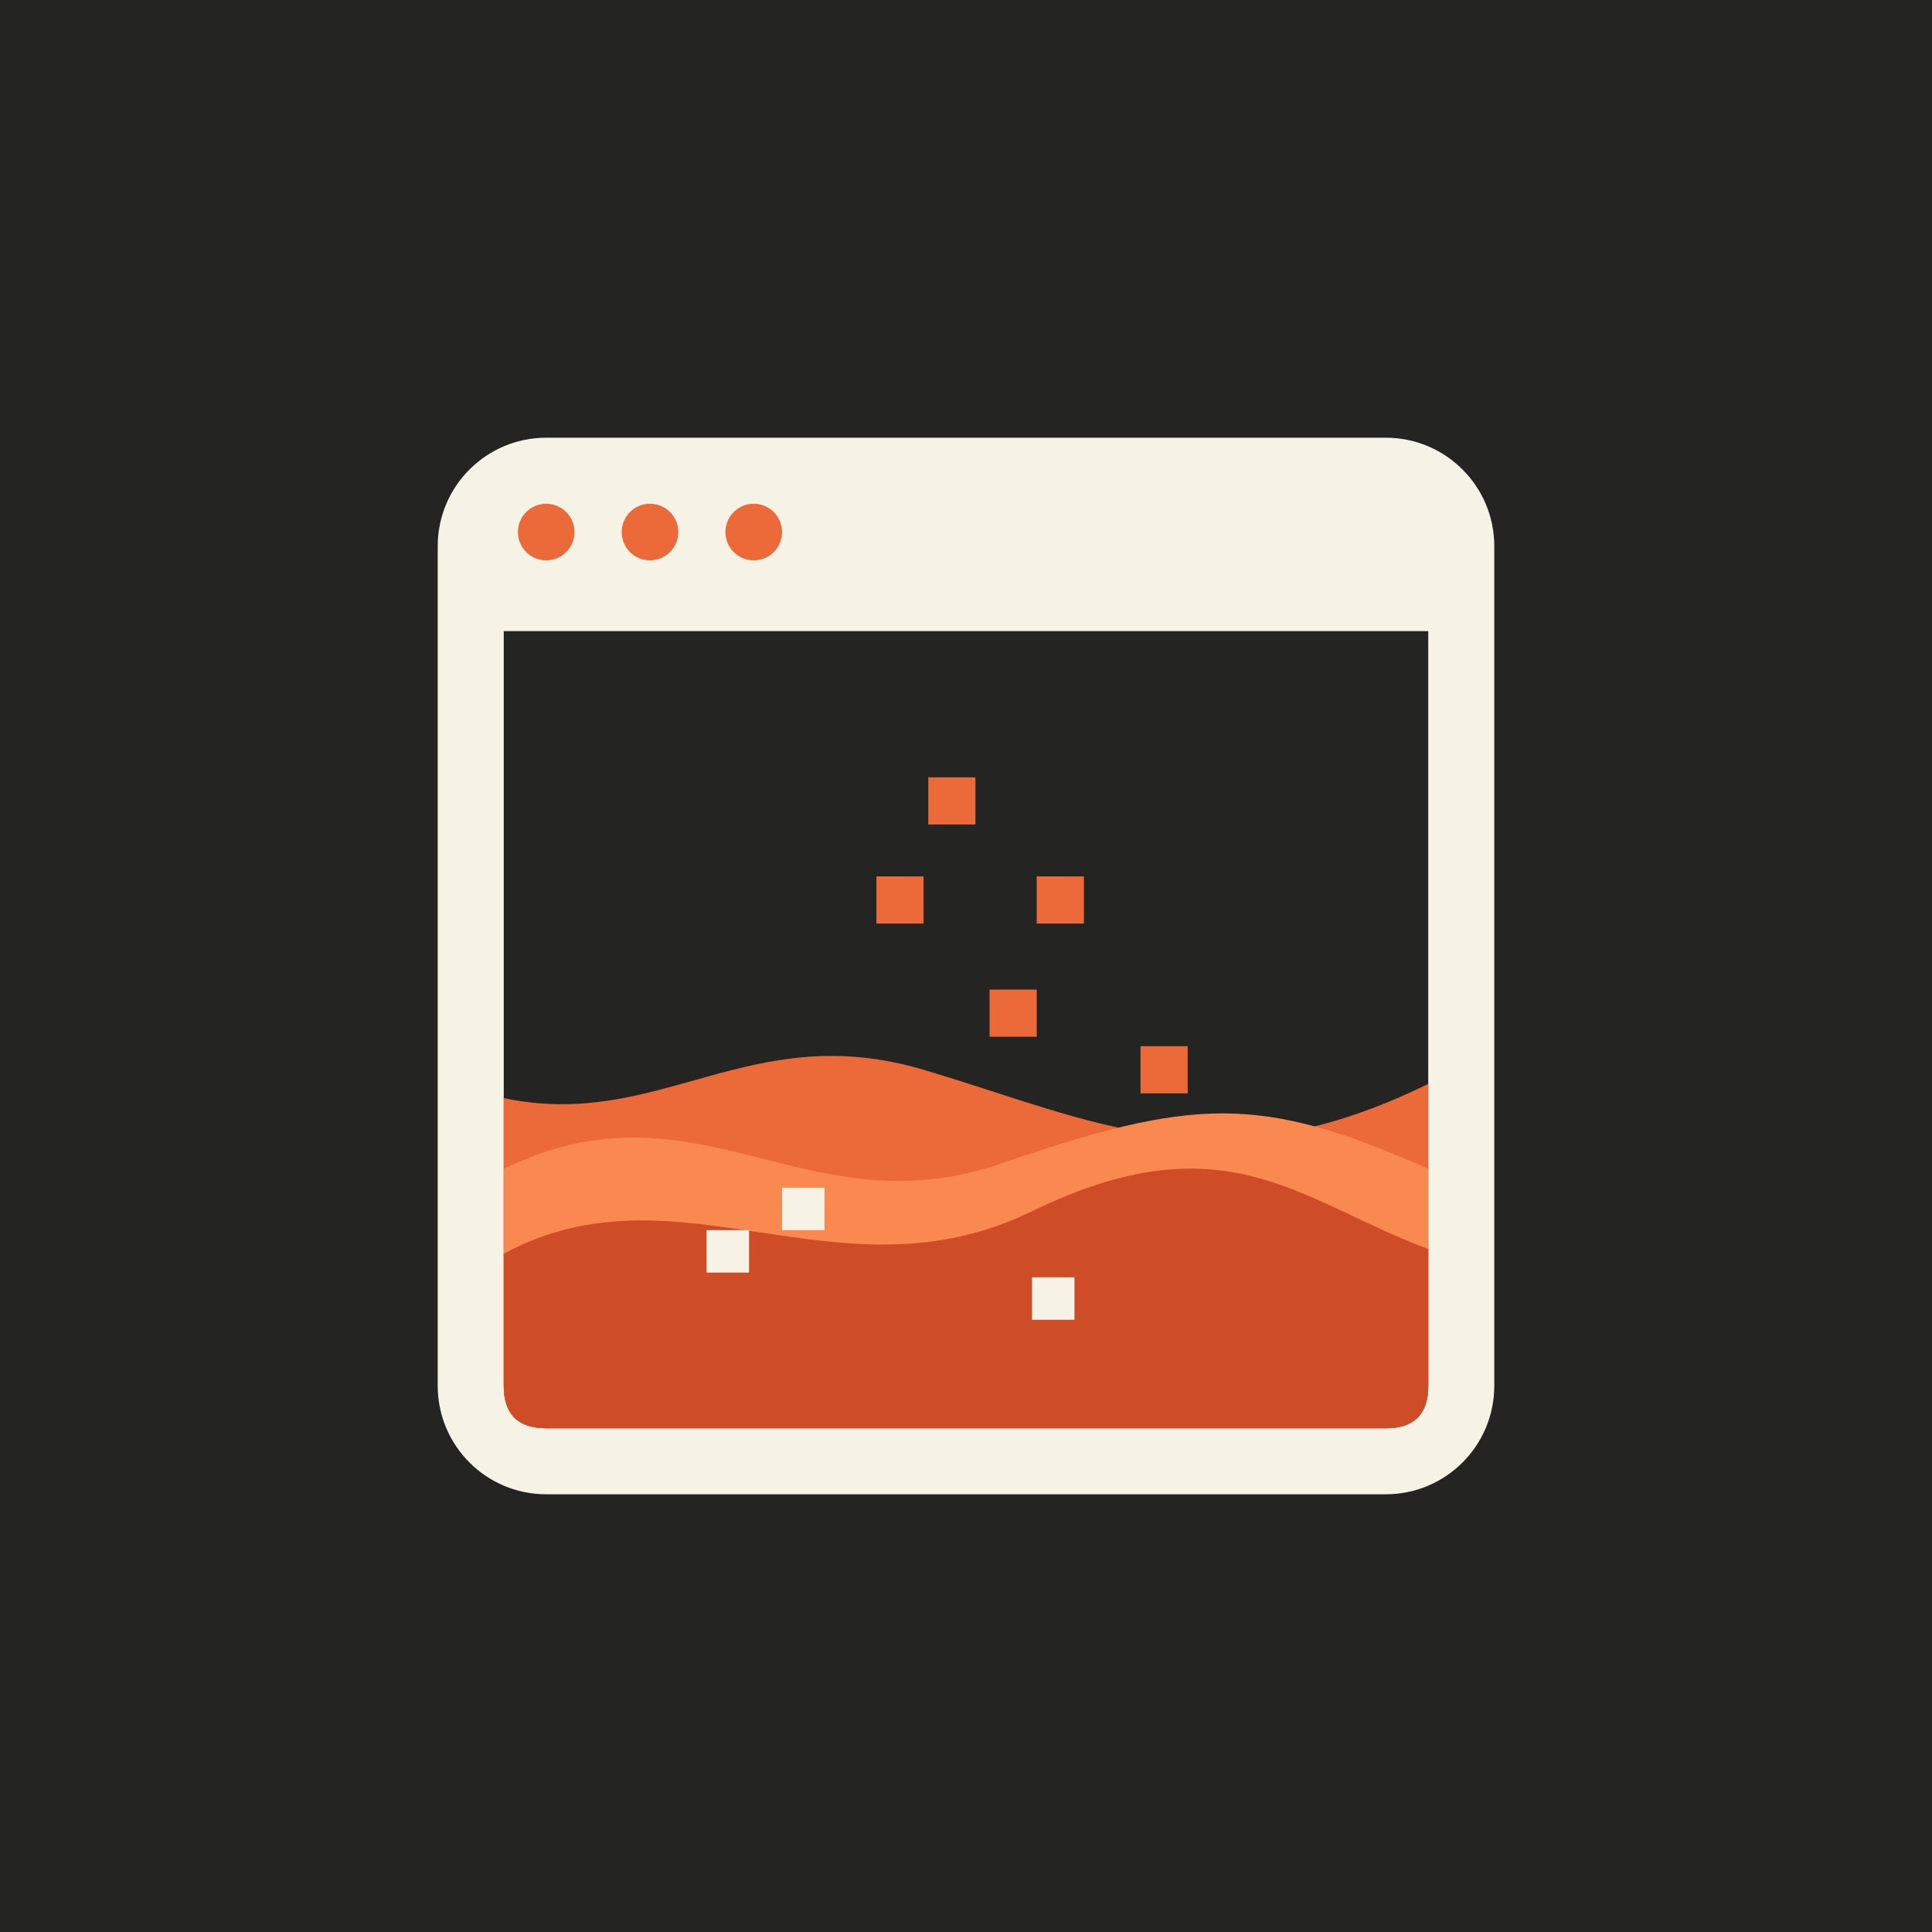
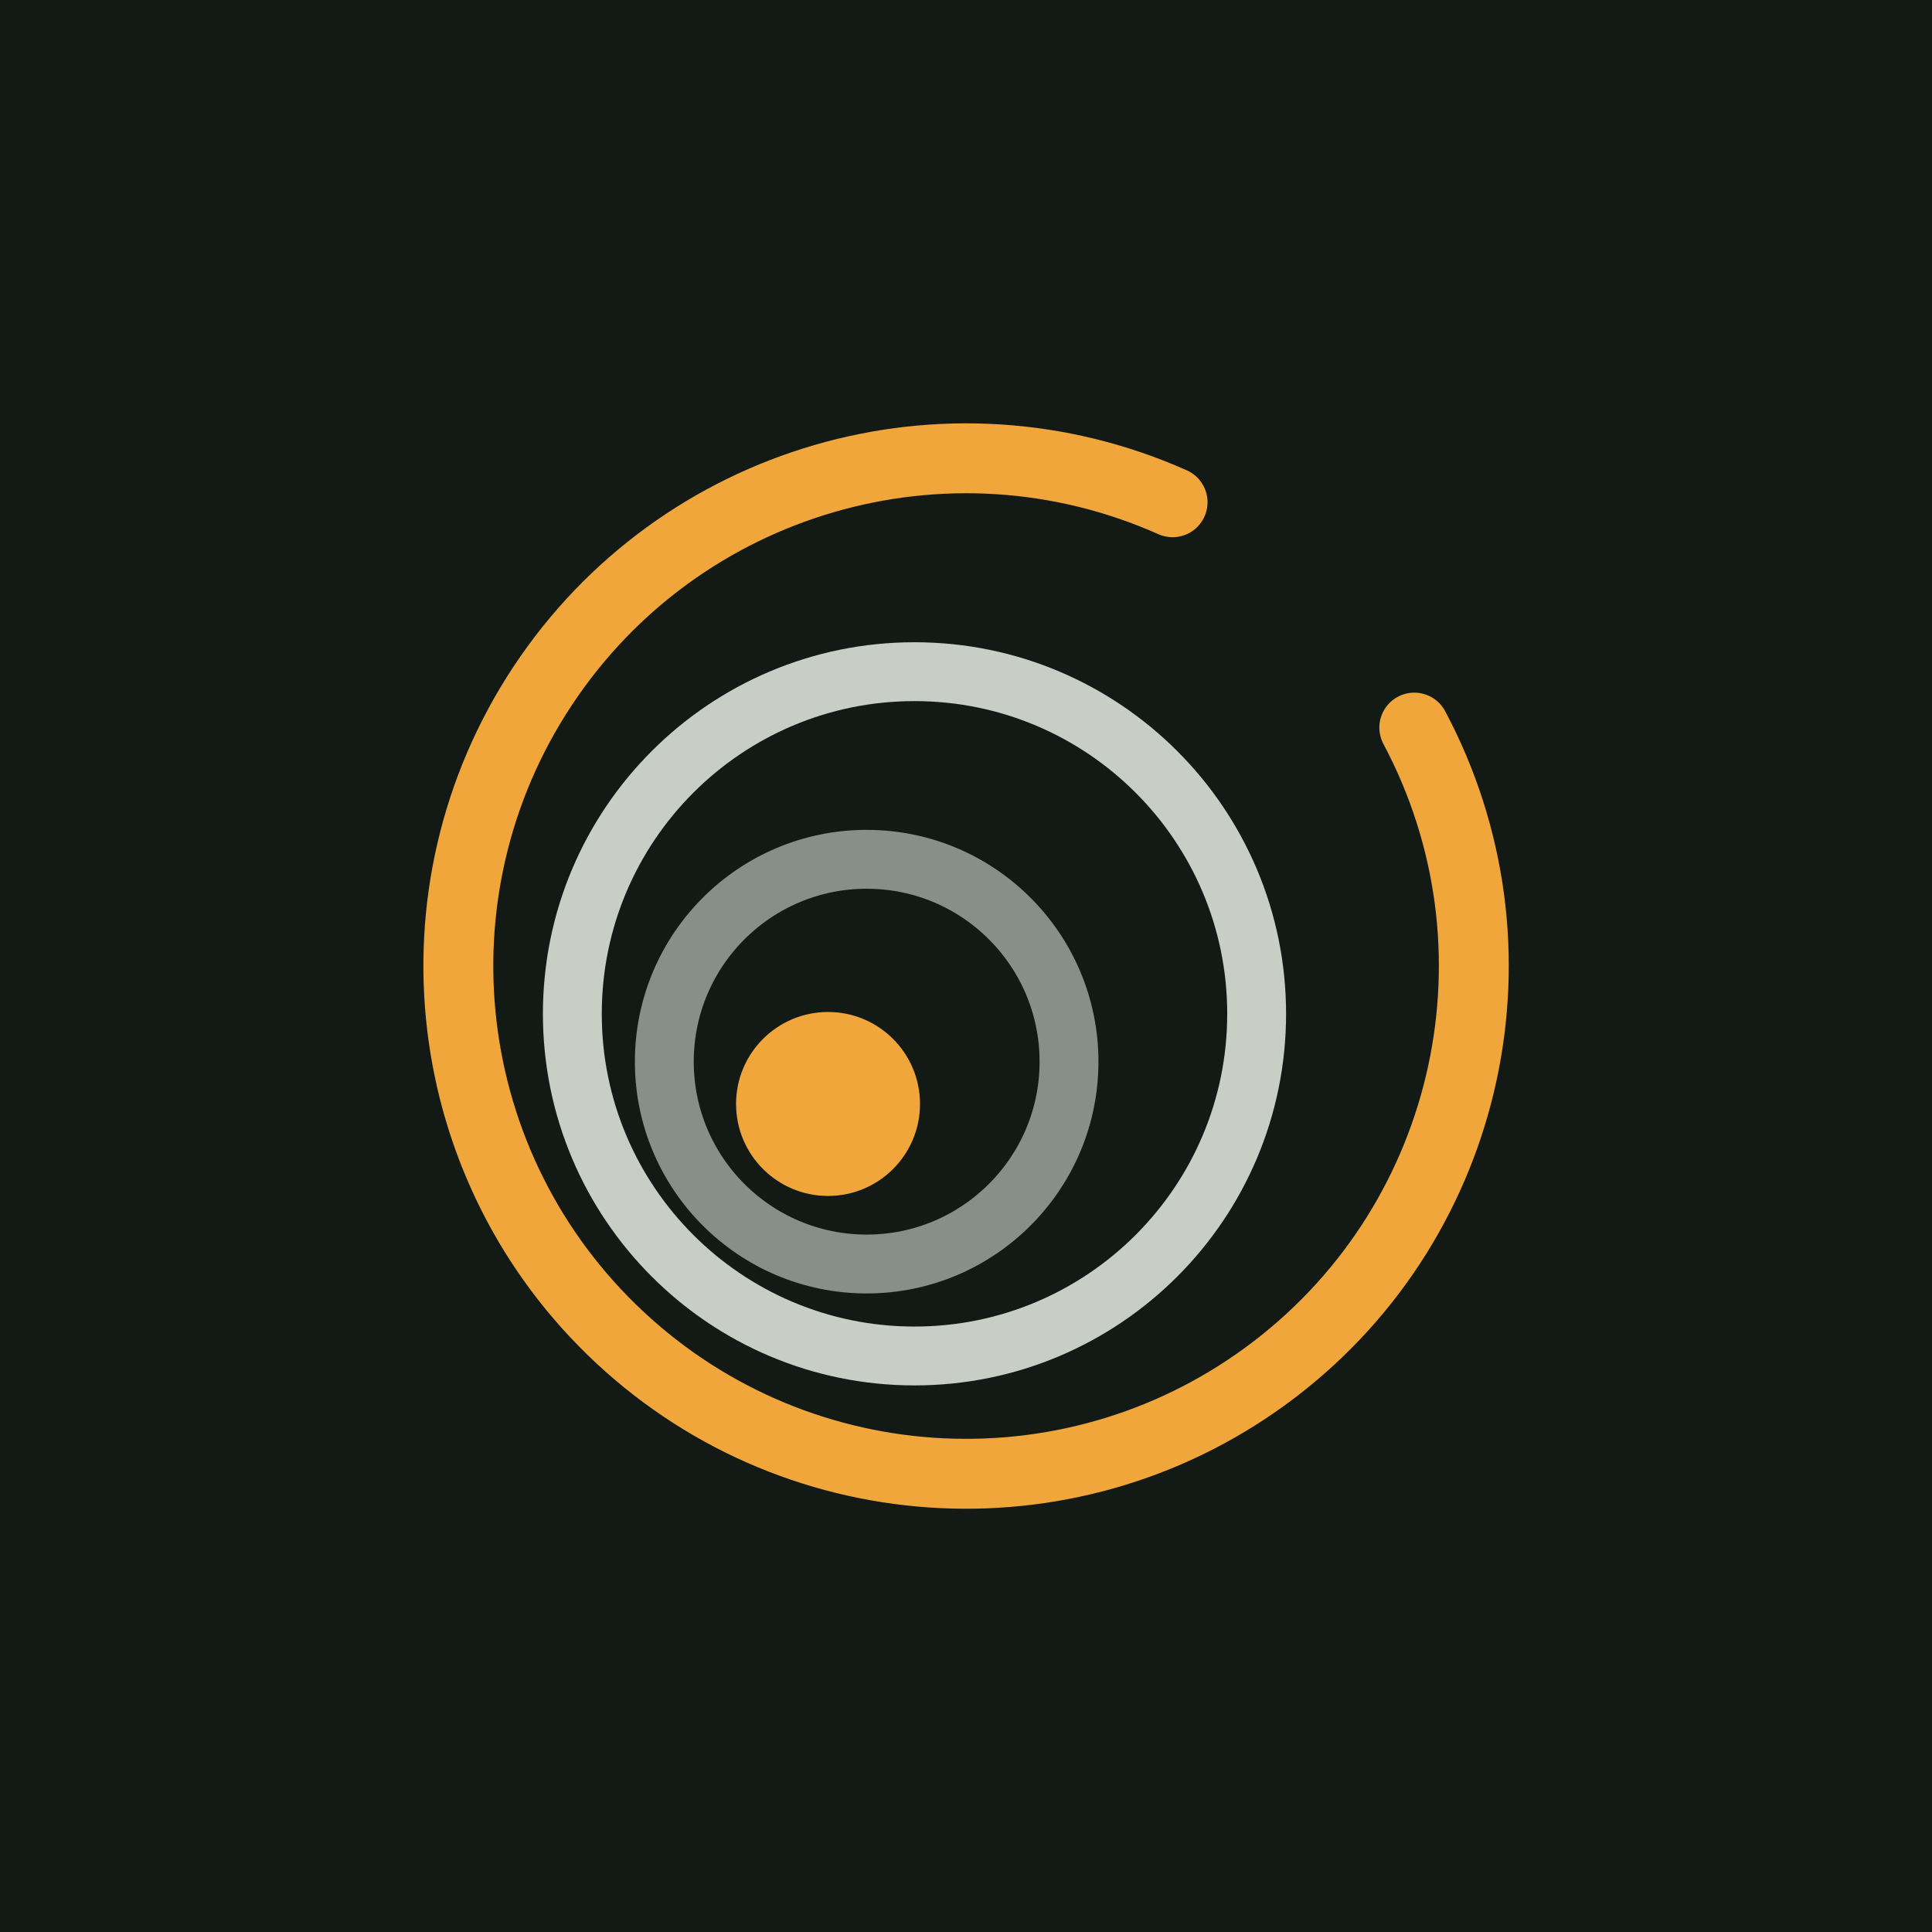
- <svg xmlns="http://www.w3.org/2000/svg" width="1024" height="1024" viewBox="0 0 1024 1024" role="img" aria-label="braise.exe logo">
-   <rect width="1024" height="1024" fill="#242423" />
-   <g transform="translate(192 192) scale(2.5)">
-     <rect x="16" y="16" width="224" height="224" rx="23" fill="#F7F2E6" />
-     <path d="M30 57 H226 V217 Q226 226 217 226 H39 Q30 226 30 217 Z" fill="#242423" />
-     <circle cx="39" cy="36" r="6" fill="#EC693A" />
-     <circle cx="61" cy="36" r="6" fill="#EC693A" />
-     <circle cx="83" cy="36" r="6" fill="#EC693A" />
-     <path d="M30 156 C63 163 82 139 119 150 S181 175 226 153 V217 Q226 226 217 226 H39 Q30 226 30 217 Z" fill="#EC693A" />
-     <path d="M30 171 C71 151 94 184 135 170 S190 155 226 171 V217 Q226 226 217 226 H39 Q30 226 30 217 Z" fill="#FA8851" />
-     <path d="M30 189 C67 169 101 200 142 180 S199 178 226 188 V217 Q226 226 217 226 H39 Q30 226 30 217 Z" fill="#CE4D27" />
-     <rect x="120" y="88" width="10" height="10" fill="#EC693A" />
-     <rect x="109" y="109" width="10" height="10" fill="#EC693A" />
-     <rect x="143" y="109" width="10" height="10" fill="#EC693A" />
-     <rect x="133" y="133" width="10" height="10" fill="#EC693A" />
-     <rect x="165" y="145" width="10" height="10" fill="#EC693A" />
-     <rect x="73" y="184" width="9" height="9" fill="#F7F2E6" />
-     <rect x="89" y="175" width="9" height="9" fill="#F7F2E6" />
-     <rect x="142" y="194" width="9" height="9" fill="#F7F2E6" />
+ <svg xmlns="http://www.w3.org/2000/svg" width="1024" height="1024" viewBox="0 0 1024.00 1024.00" role="img" aria-label="braise">
+   <rect width="1024" height="1024" fill="#131a16" />
+   <g transform="translate(200 200) scale(9.75)">
+     <circle cx="24.5" cy="39.5" r="5" fill="#f0a63a" />
+     <circle cx="26.6" cy="37.2" r="11" fill="none" stroke="#e8ede5" stroke-width="3.2" opacity=".55" />
+     <circle cx="29.2" cy="34.6" r="18.6" fill="none" stroke="#e8ede5" stroke-width="3.2" opacity=".85" />
+     <path d="M56.37 19.04A27.6 27.6 0 1 1 43.23 6.79" fill="none" stroke="#f0a63a" stroke-width="3.8" stroke-linecap="round" />
  </g>
</svg>
